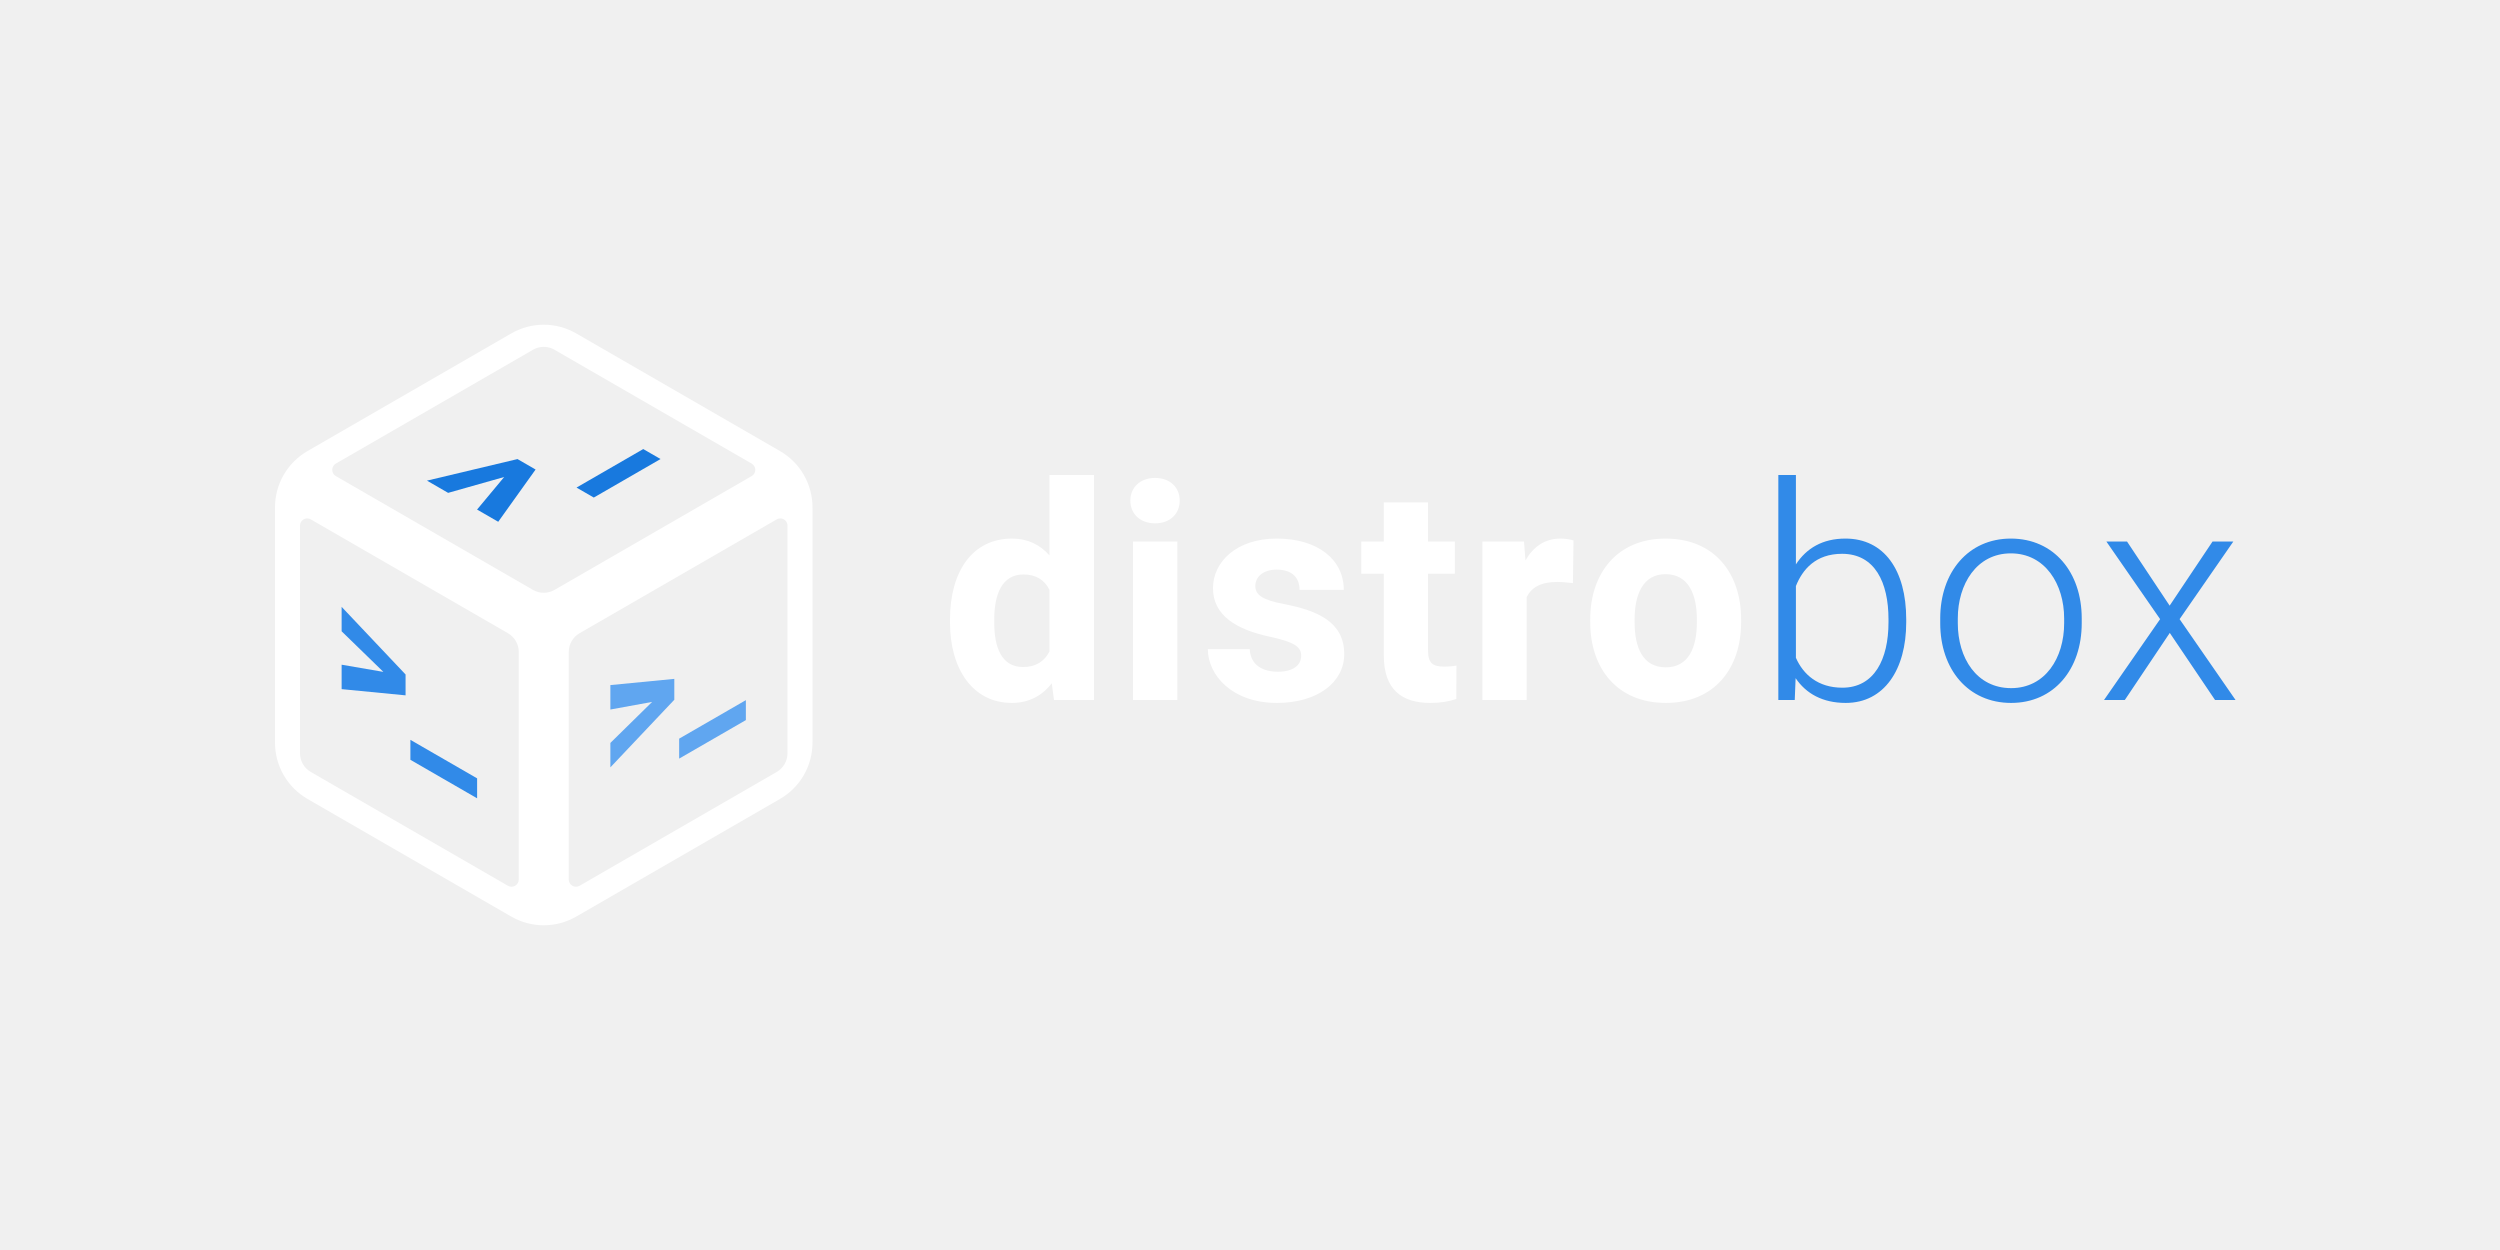
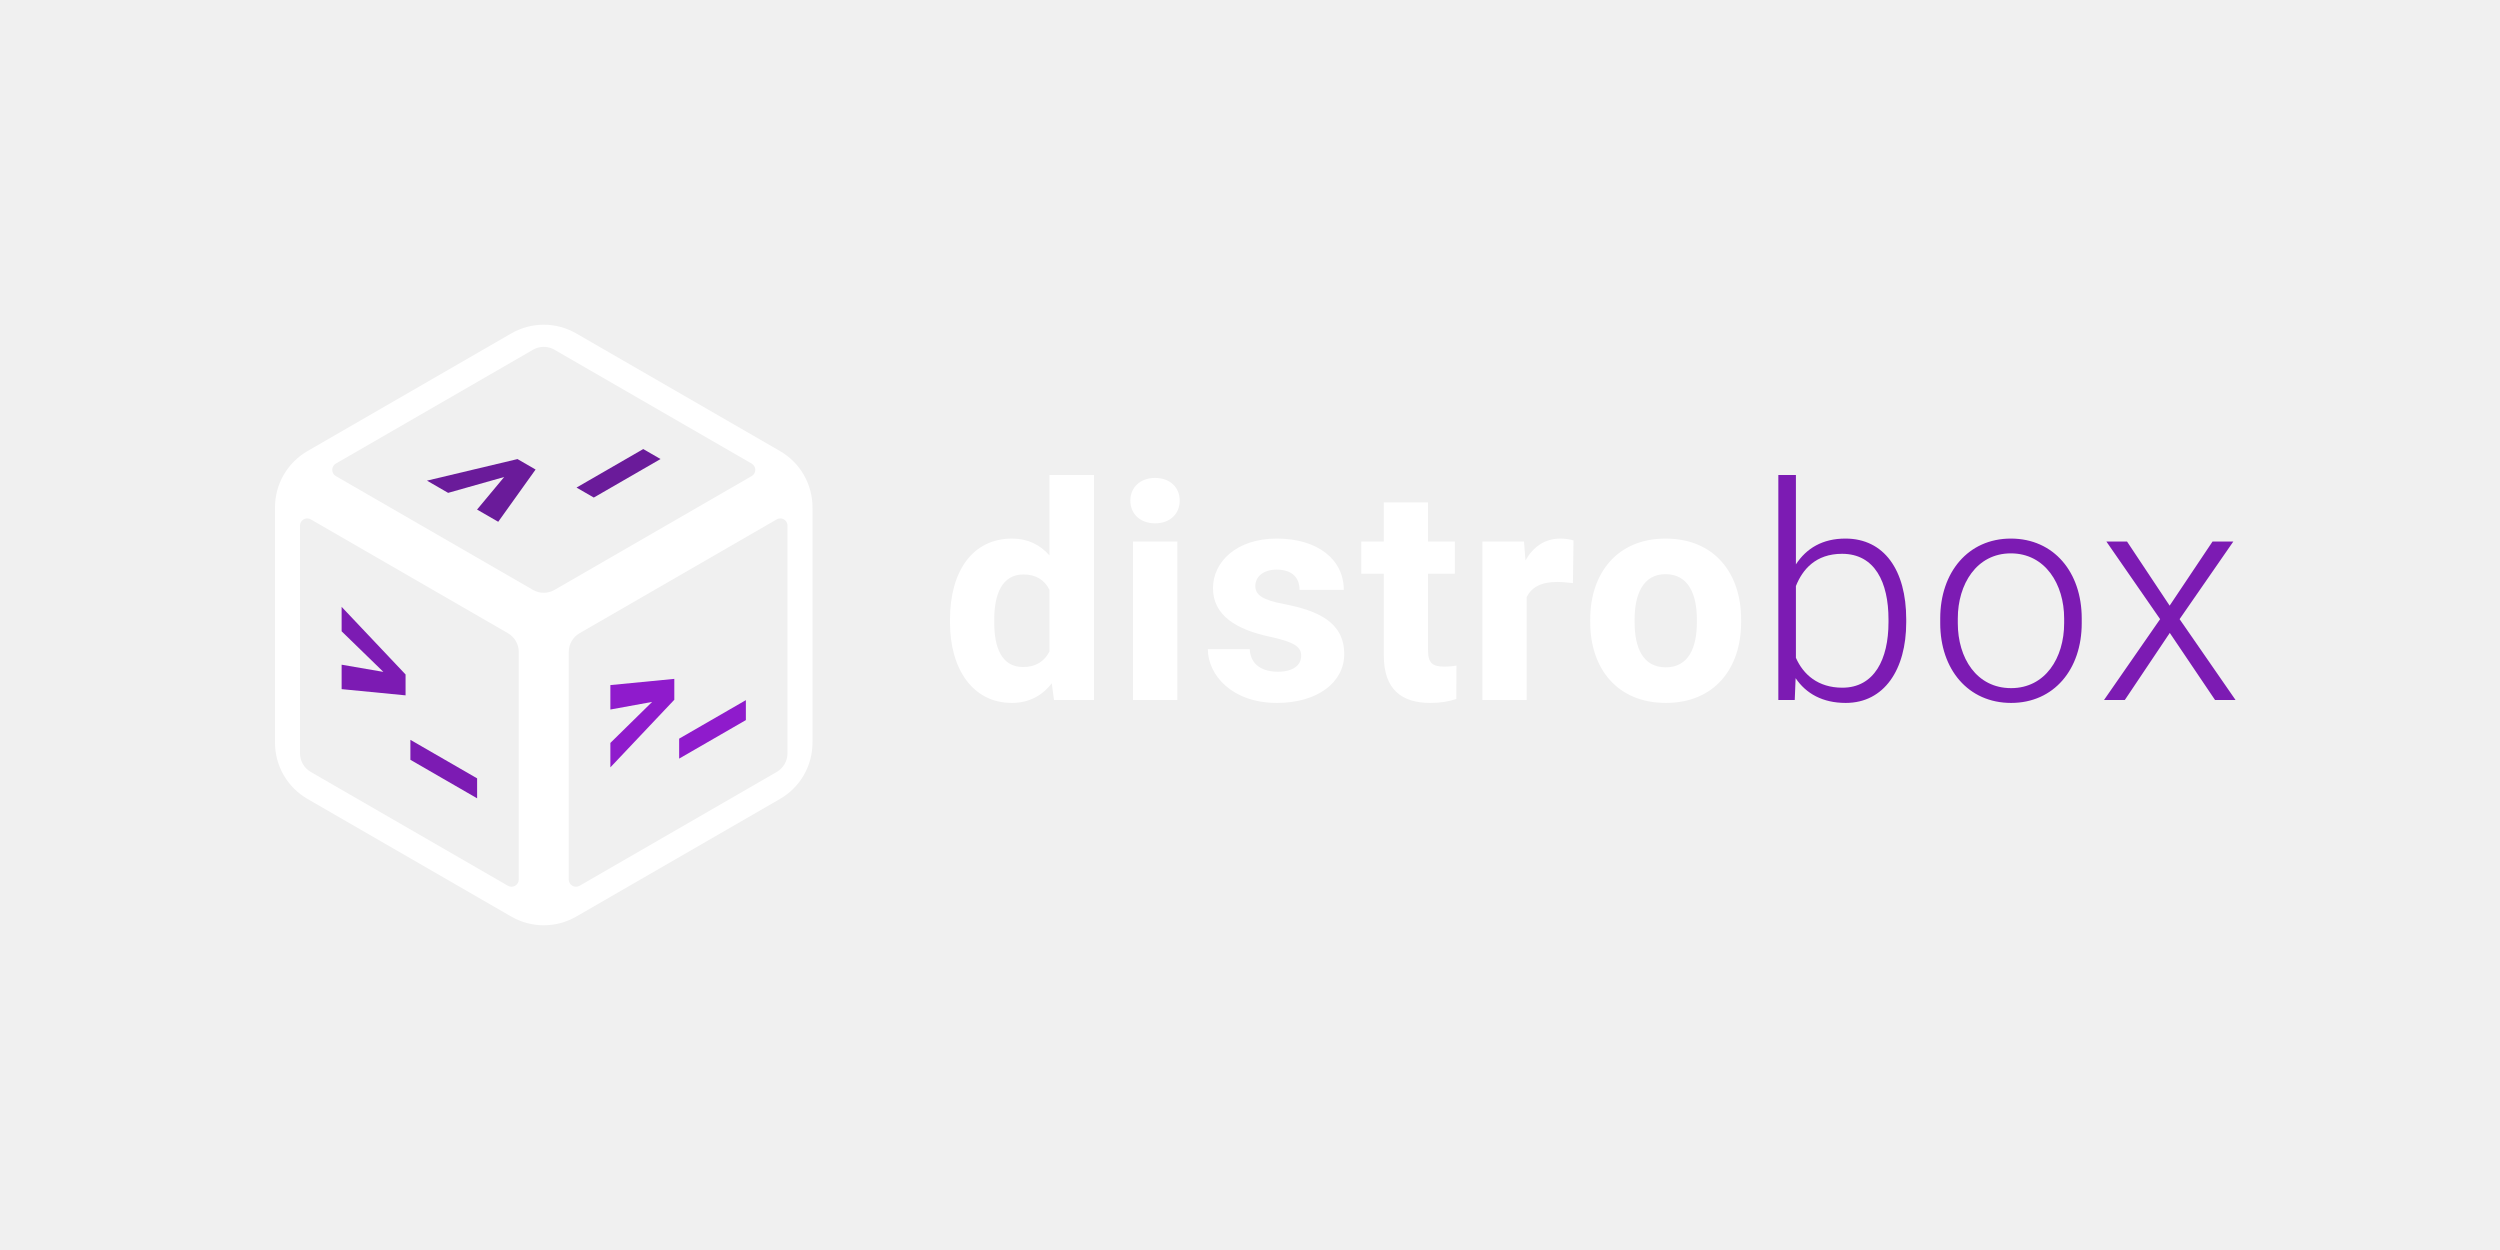
<svg xmlns="http://www.w3.org/2000/svg" xml:space="preserve" width="400" height="200">
  <defs>
    <path id="b" d="M-290 25h240v65h-240z" />
    <path id="a" d="M-68 248h35v35h-35z" />
  </defs>
  <path d="M-132 51.781a10.392 10.392 0 0 0-5.195 1.393L-169.805 72A10.392 10.392 0 0 0-175 81v37.652a10.392 10.392 0 0 0 5.195 9l32.61 18.827a10.392 10.392 0 0 0 10.39 0l32.61-18.827a10.392 10.392 0 0 0 5.195-9V81a10.392 10.392 0 0 0-5.195-9l-32.61-18.826A10.392 10.392 0 0 0-132 51.78Zm-.602 3.6a3.464 3.464 0 0 1 2.334.412L-98.732 74a1.155 1.155 0 0 1 0 2l-31.536 18.207a3.464 3.464 0 0 1-3.464 0L-165.268 76a1.155 1.155 0 0 1 0-2l31.536-18.207a3.464 3.464 0 0 1 1.13-.412zm-37.443 27.412a1.155 1.155 0 0 1 .777.137l31.536 18.207a3.464 3.464 0 0 1 1.732 3v36.414a1.155 1.155 0 0 1-1.732 1l-31.536-18.207a3.464 3.464 0 0 1-1.732-3V83.93a1.155 1.155 0 0 1 .955-1.137zm76.09 0A1.155 1.155 0 0 1-93 83.93v36.414a3.464 3.464 0 0 1-1.732 3l-31.536 18.207a1.155 1.155 0 0 1-1.732-1v-36.414a3.464 3.464 0 0 1 1.732-3l31.536-18.207a1.155 1.155 0 0 1 .777-.137z" style="fill:#fff;fill-opacity:1;stroke-width:19.861;stroke-linecap:round;stroke-linejoin:round" transform="translate(219 .174)" />
-   <g style="font-weight:700;font-size:24px;font-family:Heebo;-inkscape-font-specification:&quot;Heebo Bold&quot;;text-align:center;text-anchor:middle;white-space:pre;shape-inside:url(#a);fill:#60a6f0;fill-opacity:1;stroke-width:12;stroke-linecap:round;stroke-linejoin:round" transform="translate(158.314 -150.628)">
-     <path d="m-60.654 264.152 6.68-1.218-6.68 6.563v3.91l10.23-10.818v-3.342l-10.23.994zm21.679 1.691v-3.193l-10.675 6.163v3.194z" aria-label="&gt;_" style="fill:#60a6f0;fill-opacity:1" />
+   <g style="font-weight:700;font-size:24px;font-family:Heebo;-inkscape-font-specification:&quot;Heebo Bold&quot;;text-align:center;text-anchor:middle;white-space:pre;shape-inside:url(#a);fill:#8f1bcc;fill-opacity:1;stroke-width:12;stroke-linecap:round;stroke-linejoin:round" transform="translate(158.314 -150.628)">
+     <path d="m-60.654 264.152 6.68-1.218-6.68 6.563v3.91l10.23-10.818v-3.342l-10.23.994zm21.679 1.691v-3.193l-10.675 6.163v3.194z" aria-label="&gt;_" style="fill:#8f1bcc;fill-opacity:1" />
  </g>
-   <g style="font-weight:700;font-size:24px;font-family:Heebo;-inkscape-font-specification:&quot;Heebo Bold&quot;;text-align:center;text-anchor:middle;white-space:pre;shape-inside:url(#a);fill:#318ae8;fill-opacity:1;stroke-width:12;stroke-linecap:round;stroke-linejoin:round" transform="translate(115.314 -150.628)">
-     <path d="m-60.654 251.635 6.68 6.495-6.68-1.15v3.91l10.23.995v-3.342l-10.23-10.818Zm21.679 26.725v-3.194l-10.675-6.163v3.193z" aria-label="&gt;_" style="fill:#318ae8;fill-opacity:1" />
+   <g style="font-weight:700;font-size:24px;font-family:Heebo;-inkscape-font-specification:&quot;Heebo Bold&quot;;text-align:center;text-anchor:middle;white-space:pre;shape-inside:url(#a);fill:#7c1bb3;fill-opacity:1;stroke-width:12;stroke-linecap:round;stroke-linejoin:round" transform="translate(115.314 -150.628)">
+     <path d="m-60.654 251.635 6.68 6.495-6.68-1.15v3.91l10.23.995v-3.342l-10.23-10.818Zm21.679 26.725v-3.194l-10.675-6.163v3.193z" aria-label="&gt;_" style="fill:#7c1bb3;fill-opacity:1" />
  </g>
-   <g style="font-weight:700;font-size:24px;font-family:Heebo;-inkscape-font-specification:&quot;Heebo Bold&quot;;text-align:center;text-anchor:middle;white-space:pre;shape-inside:url(#a);fill:#1879de;fill-opacity:1;stroke-width:12;stroke-linecap:round;stroke-linejoin:round" transform="translate(136.814 -187.868)">
-     <path d="m-65.113 266.726 8.965-2.537-4.336 5.21 3.386 1.955 5.977-8.362-2.895-1.672-14.484 3.45zm33.984-5.412-2.766-1.597-10.675 6.163 2.765 1.597z" aria-label="&gt;_" style="fill:#1879de;fill-opacity:1" />
+   <g style="font-weight:700;font-size:24px;font-family:Heebo;-inkscape-font-specification:&quot;Heebo Bold&quot;;text-align:center;text-anchor:middle;white-space:pre;shape-inside:url(#a);fill:#6a1b9a;fill-opacity:1;stroke-width:12;stroke-linecap:round;stroke-linejoin:round" transform="translate(136.814 -187.868)">
+     <path d="m-65.113 266.726 8.965-2.537-4.336 5.21 3.386 1.955 5.977-8.362-2.895-1.672-14.484 3.45zm33.984-5.412-2.766-1.597-10.675 6.163 2.765 1.597z" aria-label="&gt;_" style="fill:#6a1b9a;fill-opacity:1" />
  </g>
  <g aria-label="distrobox" style="font-weight:300;font-size:48px;font-family:Heebo;-inkscape-font-specification:&quot;Heebo Light&quot;;letter-spacing:.8px;white-space:pre;shape-inside:url(#b);fill:#318ae8;stroke-width:12;stroke-linecap:round;stroke-linejoin:round" transform="translate(440.523 46.755)">
    <path d="M-288.523 52.377v.493c0 7.36 3.609 12.843 9.89 12.843 2.766 0 4.852-1.171 6.399-3.14l.351 2.672h6.399v-36h-7.125v12.867c-1.5-1.711-3.47-2.695-5.977-2.695-6.351 0-9.937 5.25-9.937 12.96zm7.078.493v-.493c0-4.078 1.265-7.218 4.664-7.218 2.015 0 3.375.867 4.172 2.46v9.868c-.797 1.547-2.157 2.484-4.22 2.484-3.444 0-4.616-3.14-4.616-7.101zm21.776-19.524c0 2.11 1.57 3.633 3.961 3.633 2.39 0 3.938-1.523 3.938-3.633 0-2.11-1.547-3.633-3.938-3.633-2.39 0-3.96 1.524-3.96 3.633zm7.524 31.899v-25.36h-7.102v25.36zm19.807-7.078c0 1.523-1.289 2.554-3.726 2.554-2.414 0-4.383-1.054-4.5-3.61h-6.703c0 4.126 3.867 8.602 11.039 8.602 6.562 0 10.781-3.328 10.781-7.804 0-5.133-4.219-6.961-9.633-8.016-3.398-.633-4.593-1.453-4.593-2.883 0-1.5 1.312-2.625 3.398-2.625 2.555 0 3.68 1.336 3.68 3.235h7.078c0-4.782-4.078-8.203-10.735-8.203-6.398 0-10.195 3.703-10.195 7.945 0 4.406 3.867 6.633 9 7.734 4.149.89 5.11 1.688 5.11 3.07zm24.59-13.125v-5.157h-4.29v-6.258h-7.078v6.258h-3.609v5.157h3.61V58.12c0 5.437 2.859 7.593 7.43 7.593 1.687 0 3-.234 4.17-.632l.024-5.344c-.468.094-1.148.164-1.968.164-1.782 0-2.579-.516-2.579-2.578V45.042zm11.488 20.203v-16.43c.75-1.617 2.343-2.46 4.92-2.46.728 0 1.806.116 2.485.187l.094-6.82c-.492-.188-1.406-.305-2.11-.305-2.46 0-4.335 1.312-5.577 3.492l-.235-3.024h-6.656v25.36zm10.174-12.915v.493c0 7.383 4.336 12.89 12.094 12.89 7.758 0 12.047-5.507 12.047-12.89v-.492c0-7.383-4.29-12.914-12.094-12.914-7.711 0-12.047 5.53-12.047 12.914zm7.102.493v-.492c0-3.891 1.289-7.22 4.945-7.22 3.727 0 5.016 3.329 5.016 7.22v.492c0 4.008-1.313 7.195-4.97 7.195-3.702 0-4.991-3.187-4.991-7.195z" style="font-weight:700;-inkscape-font-specification:&quot;Heebo Bold&quot;;fill:#fff" />
-     <path d="M-135.528 52.823v-.492c0-7.875-3.54-12.914-9.727-12.914-3.656 0-6.234 1.546-7.922 4.125V29.245h-2.812v36h2.625l.14-3.493c1.665 2.461 4.313 3.961 8.016 3.961 6.14 0 9.68-5.32 9.68-12.89zm-2.836-.492v.492c0 5.906-2.273 10.453-7.383 10.453-3.89 0-6.258-2.11-7.43-4.781V47.01c1.055-2.648 3.164-5.156 7.383-5.156 5.25 0 7.43 4.57 7.43 10.477zm8.277-.141v.773c0 7.383 4.476 12.75 11.343 12.75 6.844 0 11.297-5.367 11.297-12.75v-.773c0-7.383-4.453-12.773-11.344-12.773-6.82 0-11.296 5.39-11.296 12.773zm2.812.773v-.773c0-5.46 3-10.406 8.484-10.406 5.508 0 8.532 4.945 8.532 10.406v.773c0 5.555-3.024 10.383-8.485 10.383-5.531 0-8.531-4.828-8.531-10.383zm33.894-2.813-6.82-10.265h-3.305l8.601 12.422-8.976 12.938h3.328l7.195-10.735 7.242 10.735h3.282l-8.954-12.938 8.602-12.422h-3.328z" />
+     <path d="M-135.528 52.823v-.492c0-7.875-3.54-12.914-9.727-12.914-3.656 0-6.234 1.546-7.922 4.125V29.245h-2.812v36h2.625l.14-3.493c1.665 2.461 4.313 3.961 8.016 3.961 6.14 0 9.68-5.32 9.68-12.89zm-2.836-.492v.492c0 5.906-2.273 10.453-7.383 10.453-3.89 0-6.258-2.11-7.43-4.781V47.01c1.055-2.648 3.164-5.156 7.383-5.156 5.25 0 7.43 4.57 7.43 10.477zm8.277-.141v.773c0 7.383 4.476 12.75 11.343 12.75 6.844 0 11.297-5.367 11.297-12.75v-.773c0-7.383-4.453-12.773-11.344-12.773-6.82 0-11.296 5.39-11.296 12.773zm2.812.773v-.773c0-5.46 3-10.406 8.484-10.406 5.508 0 8.532 4.945 8.532 10.406v.773c0 5.555-3.024 10.383-8.485 10.383-5.531 0-8.531-4.828-8.531-10.383zm33.894-2.813-6.82-10.265h-3.305l8.601 12.422-8.976 12.938h3.328l7.195-10.735 7.242 10.735h3.282l-8.954-12.938 8.602-12.422h-3.328z" style="fill:#7c1bb3;fill-opacity:1" />
  </g>
</svg>
